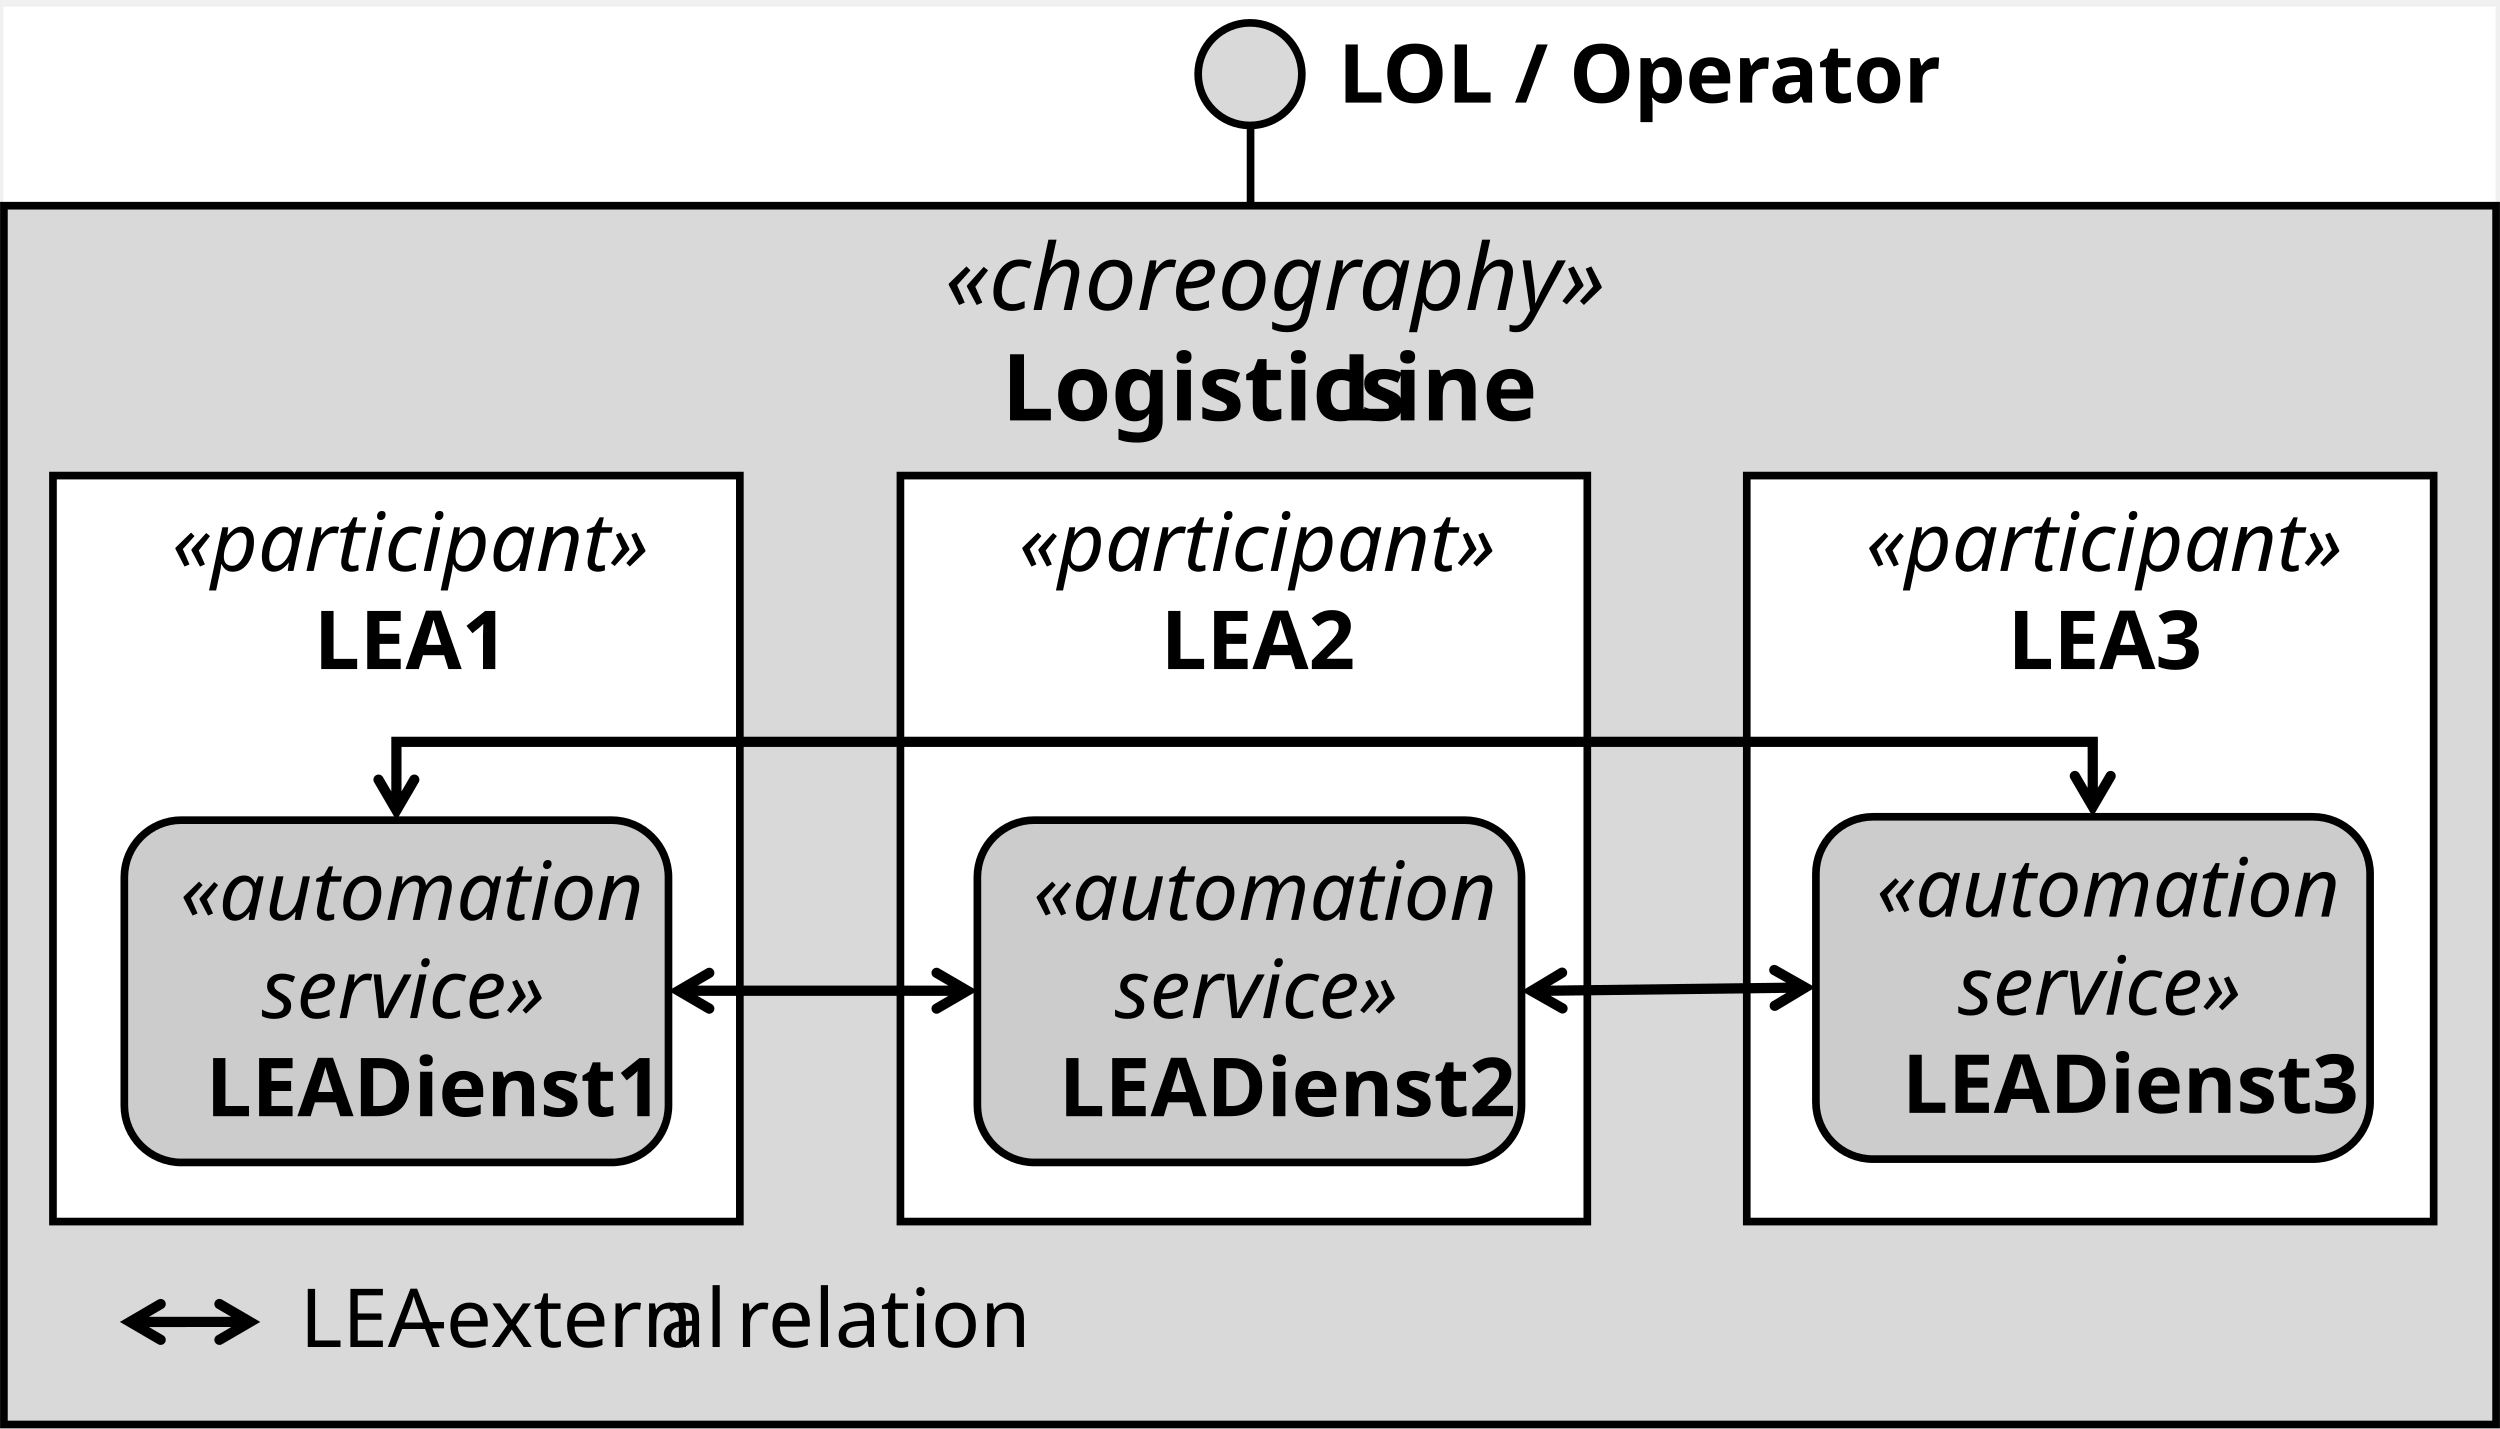
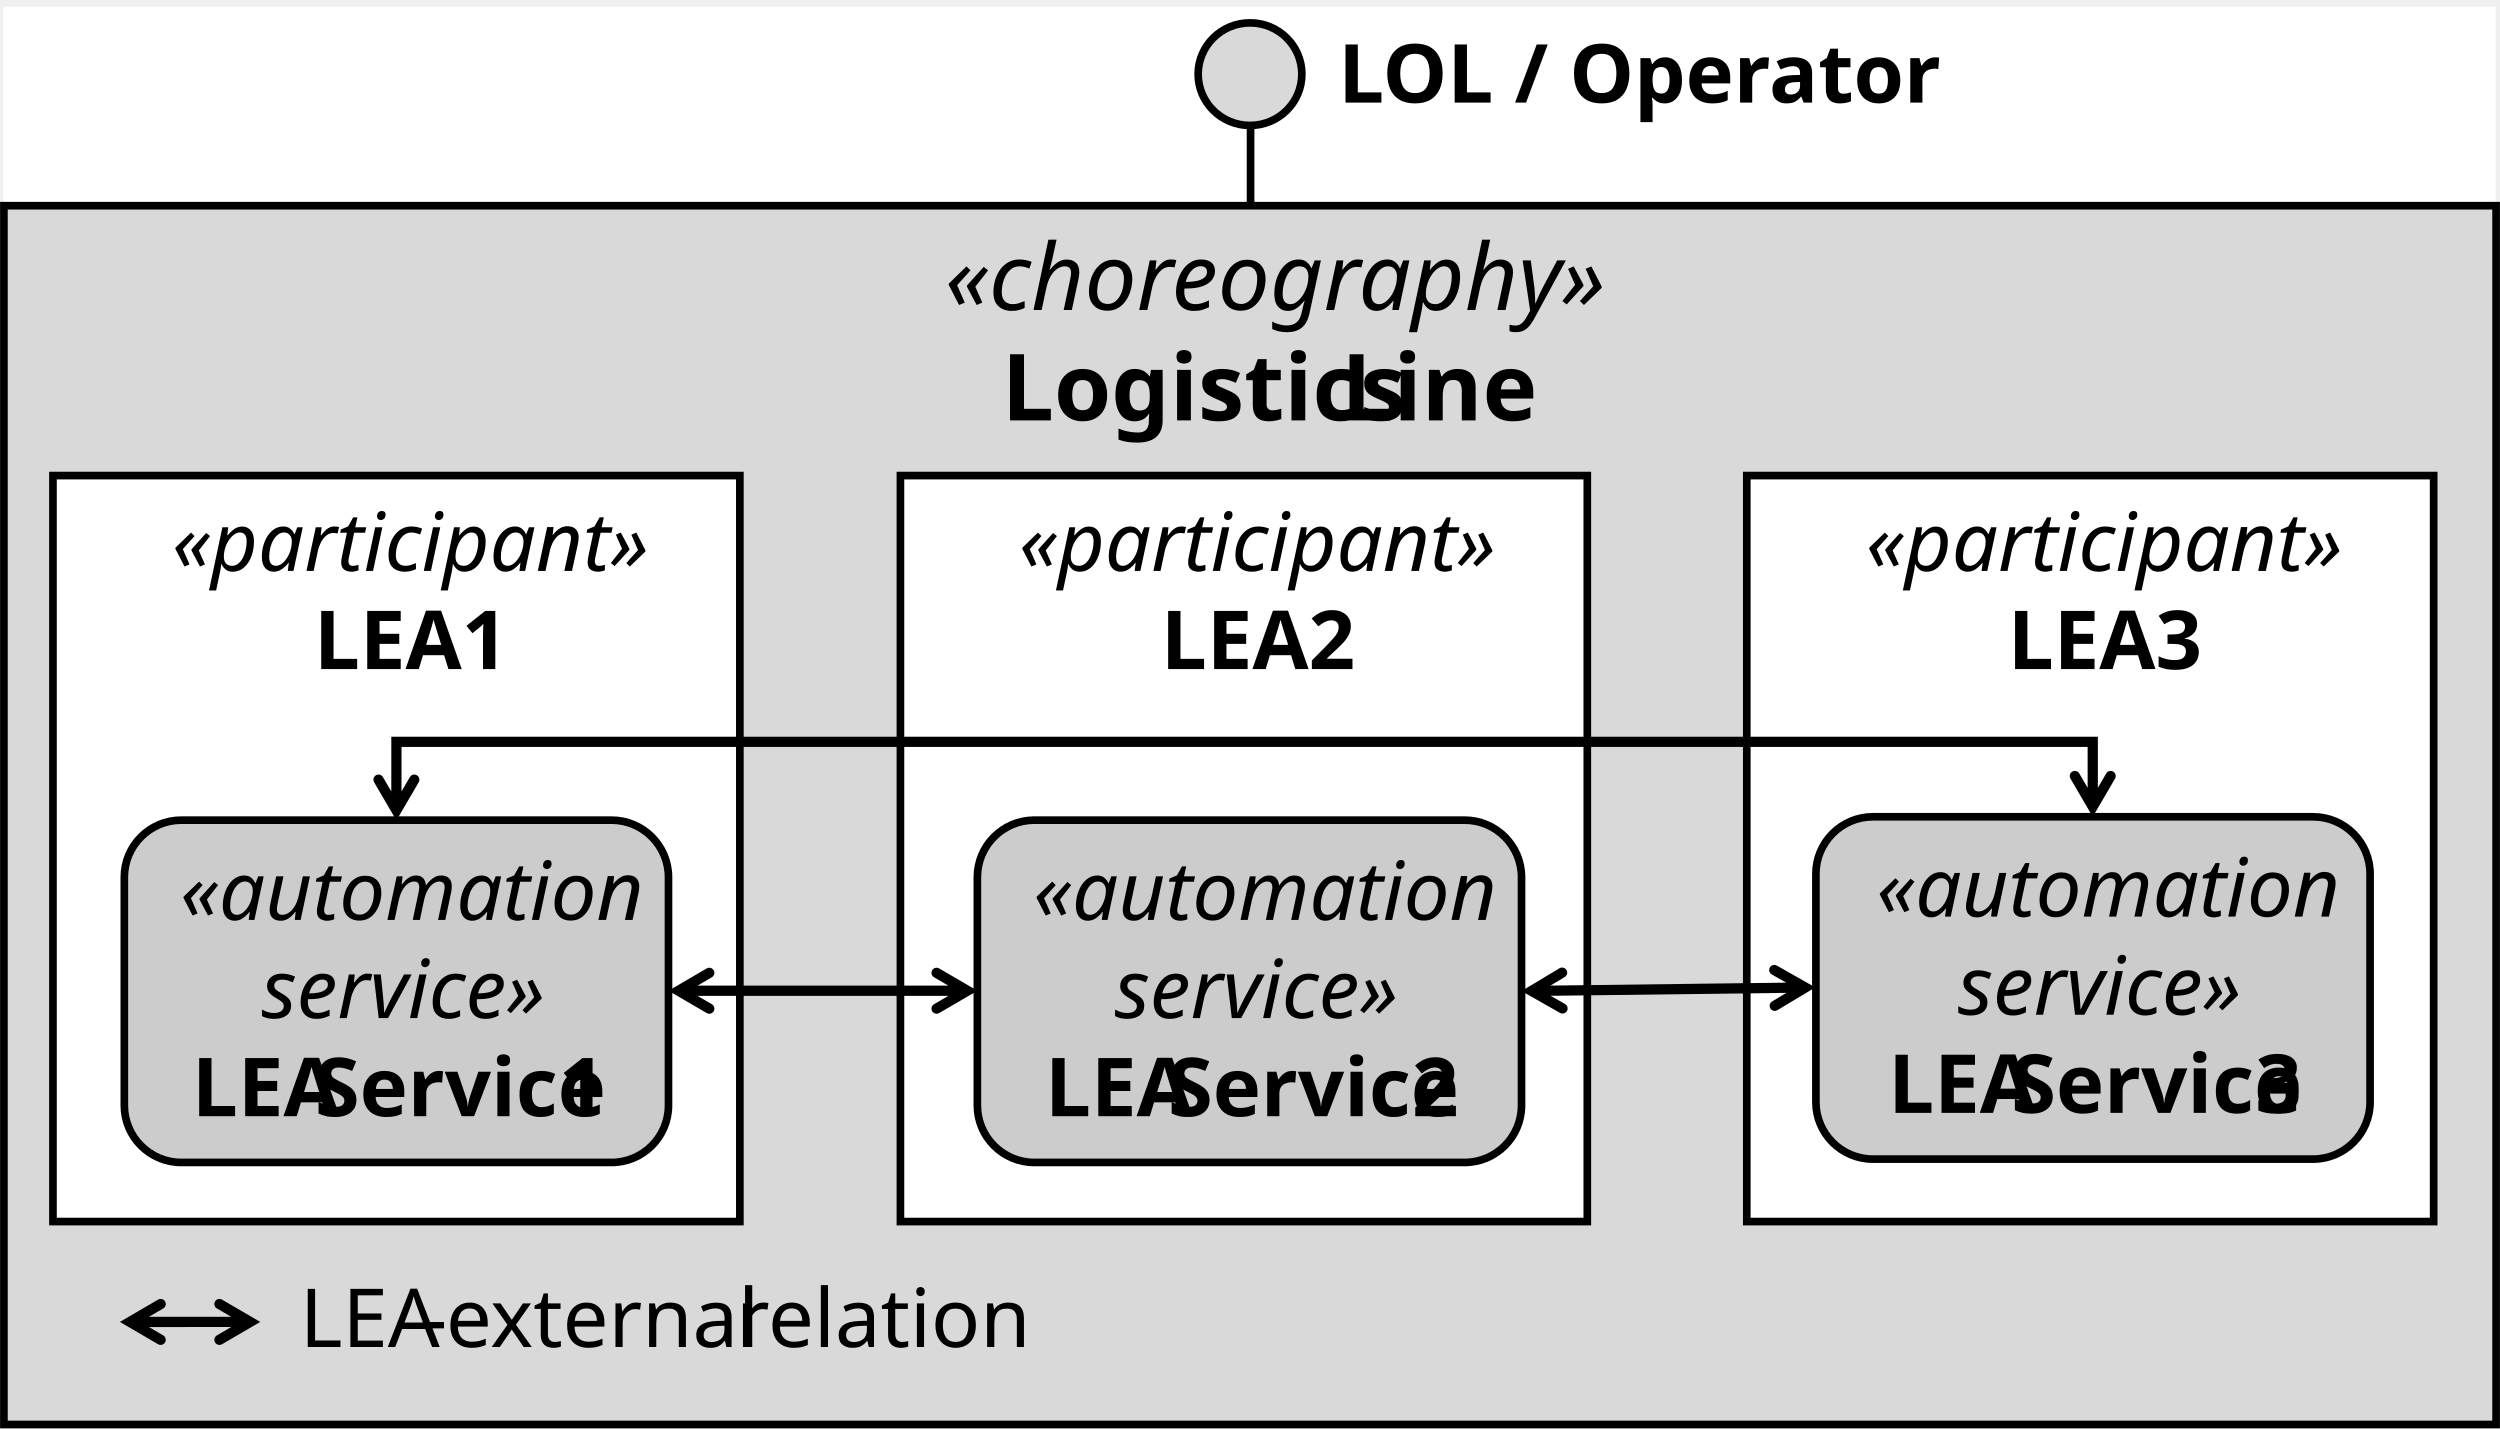
<svg xmlns="http://www.w3.org/2000/svg" width="2242" height="1281" xml:space="preserve" overflow="hidden">
  <g transform="translate(-838 -268)">
    <rect x="841" y="274" width="2235" height="1271" fill="#FFFFFF" />
    <rect x="841.5" y="452.5" width="2235" height="1093" stroke="#000000" stroke-width="6.875" stroke-miterlimit="8" fill="#D9D9D9" />
    <text font-family="Calibri,Calibri_MSFontService,sans-serif" font-style="italic" font-weight="400" font-size="83" transform="matrix(1 0 0 1 1685.34 546)">«choreography»</text>
    <text font-family="Calibri,Calibri_MSFontService,sans-serif" font-weight="700" font-size="83" transform="matrix(1 0 0 1 1736.33 645)">Logistics</text>
    <text font-family="Calibri,Calibri_MSFontService,sans-serif" font-weight="700" font-size="83" transform="matrix(1 0 0 1 2040.78 645)">Line</text>
    <rect x="885.5" y="694.5" width="616" height="669" stroke="#000000" stroke-width="6.875" stroke-miterlimit="8" fill="#FFFFFF" />
    <text font-family="Calibri,Calibri_MSFontService,sans-serif" font-style="italic" font-weight="400" font-size="73" transform="matrix(1 0 0 1 992.248 780)">«participant»</text>
    <text font-family="Calibri,Calibri_MSFontService,sans-serif" font-weight="700" font-size="73" transform="matrix(1 0 0 1 1119.53 868)">LEA1</text>
    <path d="M949.5 1054.67C949.5 1026.41 972.408 1003.5 1000.67 1003.5L1386.33 1003.5C1414.59 1003.5 1437.5 1026.41 1437.5 1054.67L1437.5 1259.33C1437.5 1287.59 1414.59 1310.5 1386.33 1310.5L1000.67 1310.5C972.408 1310.5 949.5 1287.59 949.5 1259.33Z" stroke="#000000" stroke-width="6.875" stroke-miterlimit="8" fill="#CCCCCC" fill-rule="evenodd" />
    <text font-family="Calibri,Calibri_MSFontService,sans-serif" font-style="italic" font-weight="400" font-size="73" transform="matrix(1 0 0 1 999.501 1093)">«automation </text>
    <text font-family="Calibri,Calibri_MSFontService,sans-serif" font-style="italic" font-weight="400" font-size="73" transform="matrix(1 0 0 1 1072.56 1181)">service»</text>
-     <text font-family="Calibri,Calibri_MSFontService,sans-serif" font-weight="700" font-size="73" transform="matrix(1 0 0 1 1022.56 1269)">LEADienst1</text>
+     <text font-family="Calibri,Calibri_MSFontService,sans-serif" font-weight="700" font-size="73" transform="matrix(1 0 0 1 1010.07 1269)">LEA</text>
+     <text font-family="Calibri,Calibri_MSFontService,sans-serif" font-weight="700" font-size="73" transform="matrix(1 0 0 1 1120.32 1269)">Service</text>
+     <text font-family="Calibri,Calibri_MSFontService,sans-serif" font-weight="700" font-size="73" transform="matrix(1 0 0 1 1339.24 1269)">1</text>
    <rect x="2404.5" y="694.5" width="616" height="669" stroke="#000000" stroke-width="6.875" stroke-miterlimit="8" fill="#FFFFFF" />
    <text font-family="Calibri,Calibri_MSFontService,sans-serif" font-style="italic" font-weight="400" font-size="73" transform="matrix(1 0 0 1 2511.27 780)">«participant»</text>
    <text font-family="Calibri,Calibri_MSFontService,sans-serif" font-weight="700" font-size="73" transform="matrix(1 0 0 1 2638.55 868)">LEA3</text>
    <path d="M2466.5 1051.67C2466.5 1023.41 2489.41 1000.5 2517.67 1000.5L2912.33 1000.5C2940.59 1000.5 2963.5 1023.41 2963.5 1051.67L2963.5 1256.33C2963.5 1284.59 2940.59 1307.5 2912.33 1307.5L2517.67 1307.5C2489.41 1307.5 2466.5 1284.59 2466.5 1256.33Z" stroke="#000000" stroke-width="6.875" stroke-miterlimit="8" fill="#CCCCCC" fill-rule="evenodd" />
    <text font-family="Calibri,Calibri_MSFontService,sans-serif" font-style="italic" font-weight="400" font-size="73" transform="matrix(1 0 0 1 2520.78 1090)">«automation </text>
    <text font-family="Calibri,Calibri_MSFontService,sans-serif" font-style="italic" font-weight="400" font-size="73" transform="matrix(1 0 0 1 2593.84 1178)">service»</text>
-     <text font-family="Calibri,Calibri_MSFontService,sans-serif" font-weight="700" font-size="73" transform="matrix(1 0 0 1 2543.83 1266)">LEADienst3</text>
+     <text font-family="Calibri,Calibri_MSFontService,sans-serif" font-weight="700" font-size="73" transform="matrix(1 0 0 1 2531.34 1266)">LEA</text>
+     <text font-family="Calibri,Calibri_MSFontService,sans-serif" font-weight="700" font-size="73" transform="matrix(1 0 0 1 2641.59 1266)">Service</text>
+     <text font-family="Calibri,Calibri_MSFontService,sans-serif" font-weight="700" font-size="73" transform="matrix(1 0 0 1 2860.52 1266)">3</text>
    <rect x="1645.5" y="694.5" width="616" height="669" stroke="#000000" stroke-width="6.875" stroke-miterlimit="8" fill="#FFFFFF" />
    <text font-family="Calibri,Calibri_MSFontService,sans-serif" font-style="italic" font-weight="400" font-size="73" transform="matrix(1 0 0 1 1751.76 780)">«participant»</text>
    <text font-family="Calibri,Calibri_MSFontService,sans-serif" font-weight="700" font-size="73" transform="matrix(1 0 0 1 1879.04 868)">LEA2</text>
    <path d="M1714.5 1054.67C1714.5 1026.41 1737.41 1003.5 1765.67 1003.5L2151.33 1003.5C2179.59 1003.5 2202.5 1026.41 2202.5 1054.67L2202.5 1259.33C2202.5 1287.59 2179.59 1310.5 2151.33 1310.5L1765.67 1310.5C1737.41 1310.5 1714.5 1287.59 1714.5 1259.33Z" stroke="#000000" stroke-width="6.875" stroke-miterlimit="8" fill="#CCCCCC" fill-rule="evenodd" />
    <text font-family="Calibri,Calibri_MSFontService,sans-serif" font-style="italic" font-weight="400" font-size="73" transform="matrix(1 0 0 1 1764.57 1093)">«automation </text>
    <text font-family="Calibri,Calibri_MSFontService,sans-serif" font-style="italic" font-weight="400" font-size="73" transform="matrix(1 0 0 1 1837.63 1181)">service»</text>
-     <text font-family="Calibri,Calibri_MSFontService,sans-serif" font-weight="700" font-size="73" transform="matrix(1 0 0 1 1787.63 1269)">LEADienst2</text>
+     <text font-family="Calibri,Calibri_MSFontService,sans-serif" font-weight="700" font-size="73" transform="matrix(1 0 0 1 1775.14 1269)">LEA</text>
+     <text font-family="Calibri,Calibri_MSFontService,sans-serif" font-weight="700" font-size="73" transform="matrix(1 0 0 1 1885.39 1269)">Service</text>
+     <text font-family="Calibri,Calibri_MSFontService,sans-serif" font-weight="700" font-size="73" transform="matrix(1 0 0 1 2104.31 1269)">2</text>
    <path d="M1188.92 994.703 1188.92 928.695 2719.36 928.695 2719.36 991.425 2710.19 991.425 2710.19 933.279 2714.78 937.862 1193.5 937.862 1198.08 933.279 1198.08 994.703ZM1213.5 969.513 1193.5 1003.8 1173.5 969.513C1172.22 967.326 1172.96 964.52 1175.15 963.244 1177.34 961.969 1180.14 962.707 1181.42 964.894L1197.46 992.394 1189.54 992.394 1205.58 964.894C1206.86 962.707 1209.66 961.969 1211.85 963.244 1214.04 964.52 1214.78 967.326 1213.5 969.513ZM2734.78 966.235 2714.78 1000.52 2694.78 966.235C2693.5 964.048 2694.24 961.242 2696.43 959.966 2698.61 958.691 2701.42 959.429 2702.69 961.616L2718.74 989.116 2710.82 989.116 2726.86 961.616C2728.13 959.429 2730.94 958.691 2733.13 959.966 2735.31 961.242 2736.05 964.048 2734.78 966.235Z" />
    <path d="M9.075-4.583 267.933-4.583 267.933 4.584 9.075 4.583ZM34.266 20.001-0.021-1.02819e-07 34.266-20.001C36.452-21.276 39.259-20.538 40.534-18.351 41.809-16.165 41.071-13.358 38.884-12.083L11.384 3.959 11.384-3.959 38.884 12.083C41.071 13.358 41.809 16.165 40.534 18.351 39.258 20.538 36.452 21.276 34.266 20.001ZM242.742-20 277.029 0 242.742 20.001C240.556 21.276 237.749 20.538 236.474 18.351 235.198 16.165 235.937 13.358 238.123 12.083L265.623-3.959 265.623 3.959 238.123-12.082C235.937-13.358 235.198-16.164 236.474-18.351 237.749-20.537 240.556-21.276 242.742-20Z" transform="matrix(-1 0 0 1 1714.51 1156.5)" />
    <path d="M9.131-4.47 254.443-1.418 254.329 7.748 9.017 4.696ZM34.014 20.425-0.021-0 34.512-19.573C36.714-20.821 39.511-20.048 40.759-17.845 42.007-15.643 41.234-12.846 39.032-11.598L11.334 4.1 11.433-3.817 38.731 12.566C40.901 13.868 41.605 16.683 40.303 18.854 39 21.024 36.185 21.728 34.014 20.425ZM229.446-17.147 263.481 3.278 228.948 22.851C226.746 24.099 223.949 23.326 222.701 21.123 221.453 18.921 222.226 16.124 224.428 14.876L252.126-0.822 252.027 7.095 224.729-9.288C222.559-10.59 221.855-13.405 223.158-15.576 224.46-17.746 227.276-18.45 229.446-17.147Z" transform="matrix(-1 0 0 1 2465.96 1153.5)" />
    <path d="M1912.5 334.5C1912.5 309.095 1933.32 288.5 1959 288.5 1984.68 288.5 2005.5 309.095 2005.5 334.5 2005.5 359.905 1984.68 380.5 1959 380.5 1933.32 380.5 1912.5 359.905 1912.5 334.5Z" stroke="#000000" stroke-width="6.875" stroke-miterlimit="8" fill="#D9D9D9" fill-rule="evenodd" />
    <path d="M1959.5 380.5 1959.5 452.506" stroke="#000000" stroke-width="6.875" stroke-miterlimit="8" fill="none" fill-rule="evenodd" />
    <text font-family="Calibri,Calibri_MSFontService,sans-serif" font-weight="700" font-size="73" transform="matrix(1 0 0 1 2038.09 360)">LOL / Operator </text>
    <path d="M9.075-4.583 116.801-4.583 116.801 4.584 9.075 4.583ZM34.266 20.001-0.021 2.834e-07 34.266-20.001C36.452-21.276 39.259-20.538 40.534-18.351 41.809-16.165 41.071-13.358 38.884-12.083L11.384 3.959 11.384-3.959 38.884 12.083C41.071 13.358 41.809 16.165 40.534 18.351 39.258 20.538 36.452 21.276 34.266 20.001ZM91.611-20 125.898 0 91.611 20.001C89.424 21.276 86.618 20.538 85.342 18.351 84.067 16.165 84.805 13.358 86.992 12.083L114.492-3.959 114.492 3.959 86.992-12.082C84.805-13.358 84.067-16.164 85.342-18.351 86.618-20.537 89.424-21.276 91.611-20Z" transform="matrix(-1 0 0 1 1071.38 1453.5)" />
    <text font-family="Calibri,Calibri_MSFontService,sans-serif" font-weight="400" font-size="73" transform="matrix(1 0 0 1 1106.92 1476)">LEA</text>
    <text font-family="Calibri,Calibri_MSFontService,sans-serif" font-weight="400" font-size="73" transform="matrix(1 0 0 1 1215.57 1476)">-</text>
-     <text font-family="Calibri,Calibri_MSFontService,sans-serif" font-weight="400" font-size="73" transform="matrix(1 0 0 1 1237.91 1476)">extern</text>
-     <text font-family="Calibri,Calibri_MSFontService,sans-serif" font-weight="400" font-size="73" transform="matrix(1 0 0 1 1429.88 1476)">al</text>
+     <text font-family="Calibri,Calibri_MSFontService,sans-serif" font-weight="400" font-size="73" transform="matrix(1 0 0 1 1237.91 1476)">external </text>
    <text font-family="Calibri,Calibri_MSFontService,sans-serif" font-weight="400" font-size="73" transform="matrix(1 0 0 1 1498.06 1476)">relation</text>
  </g>
</svg>
